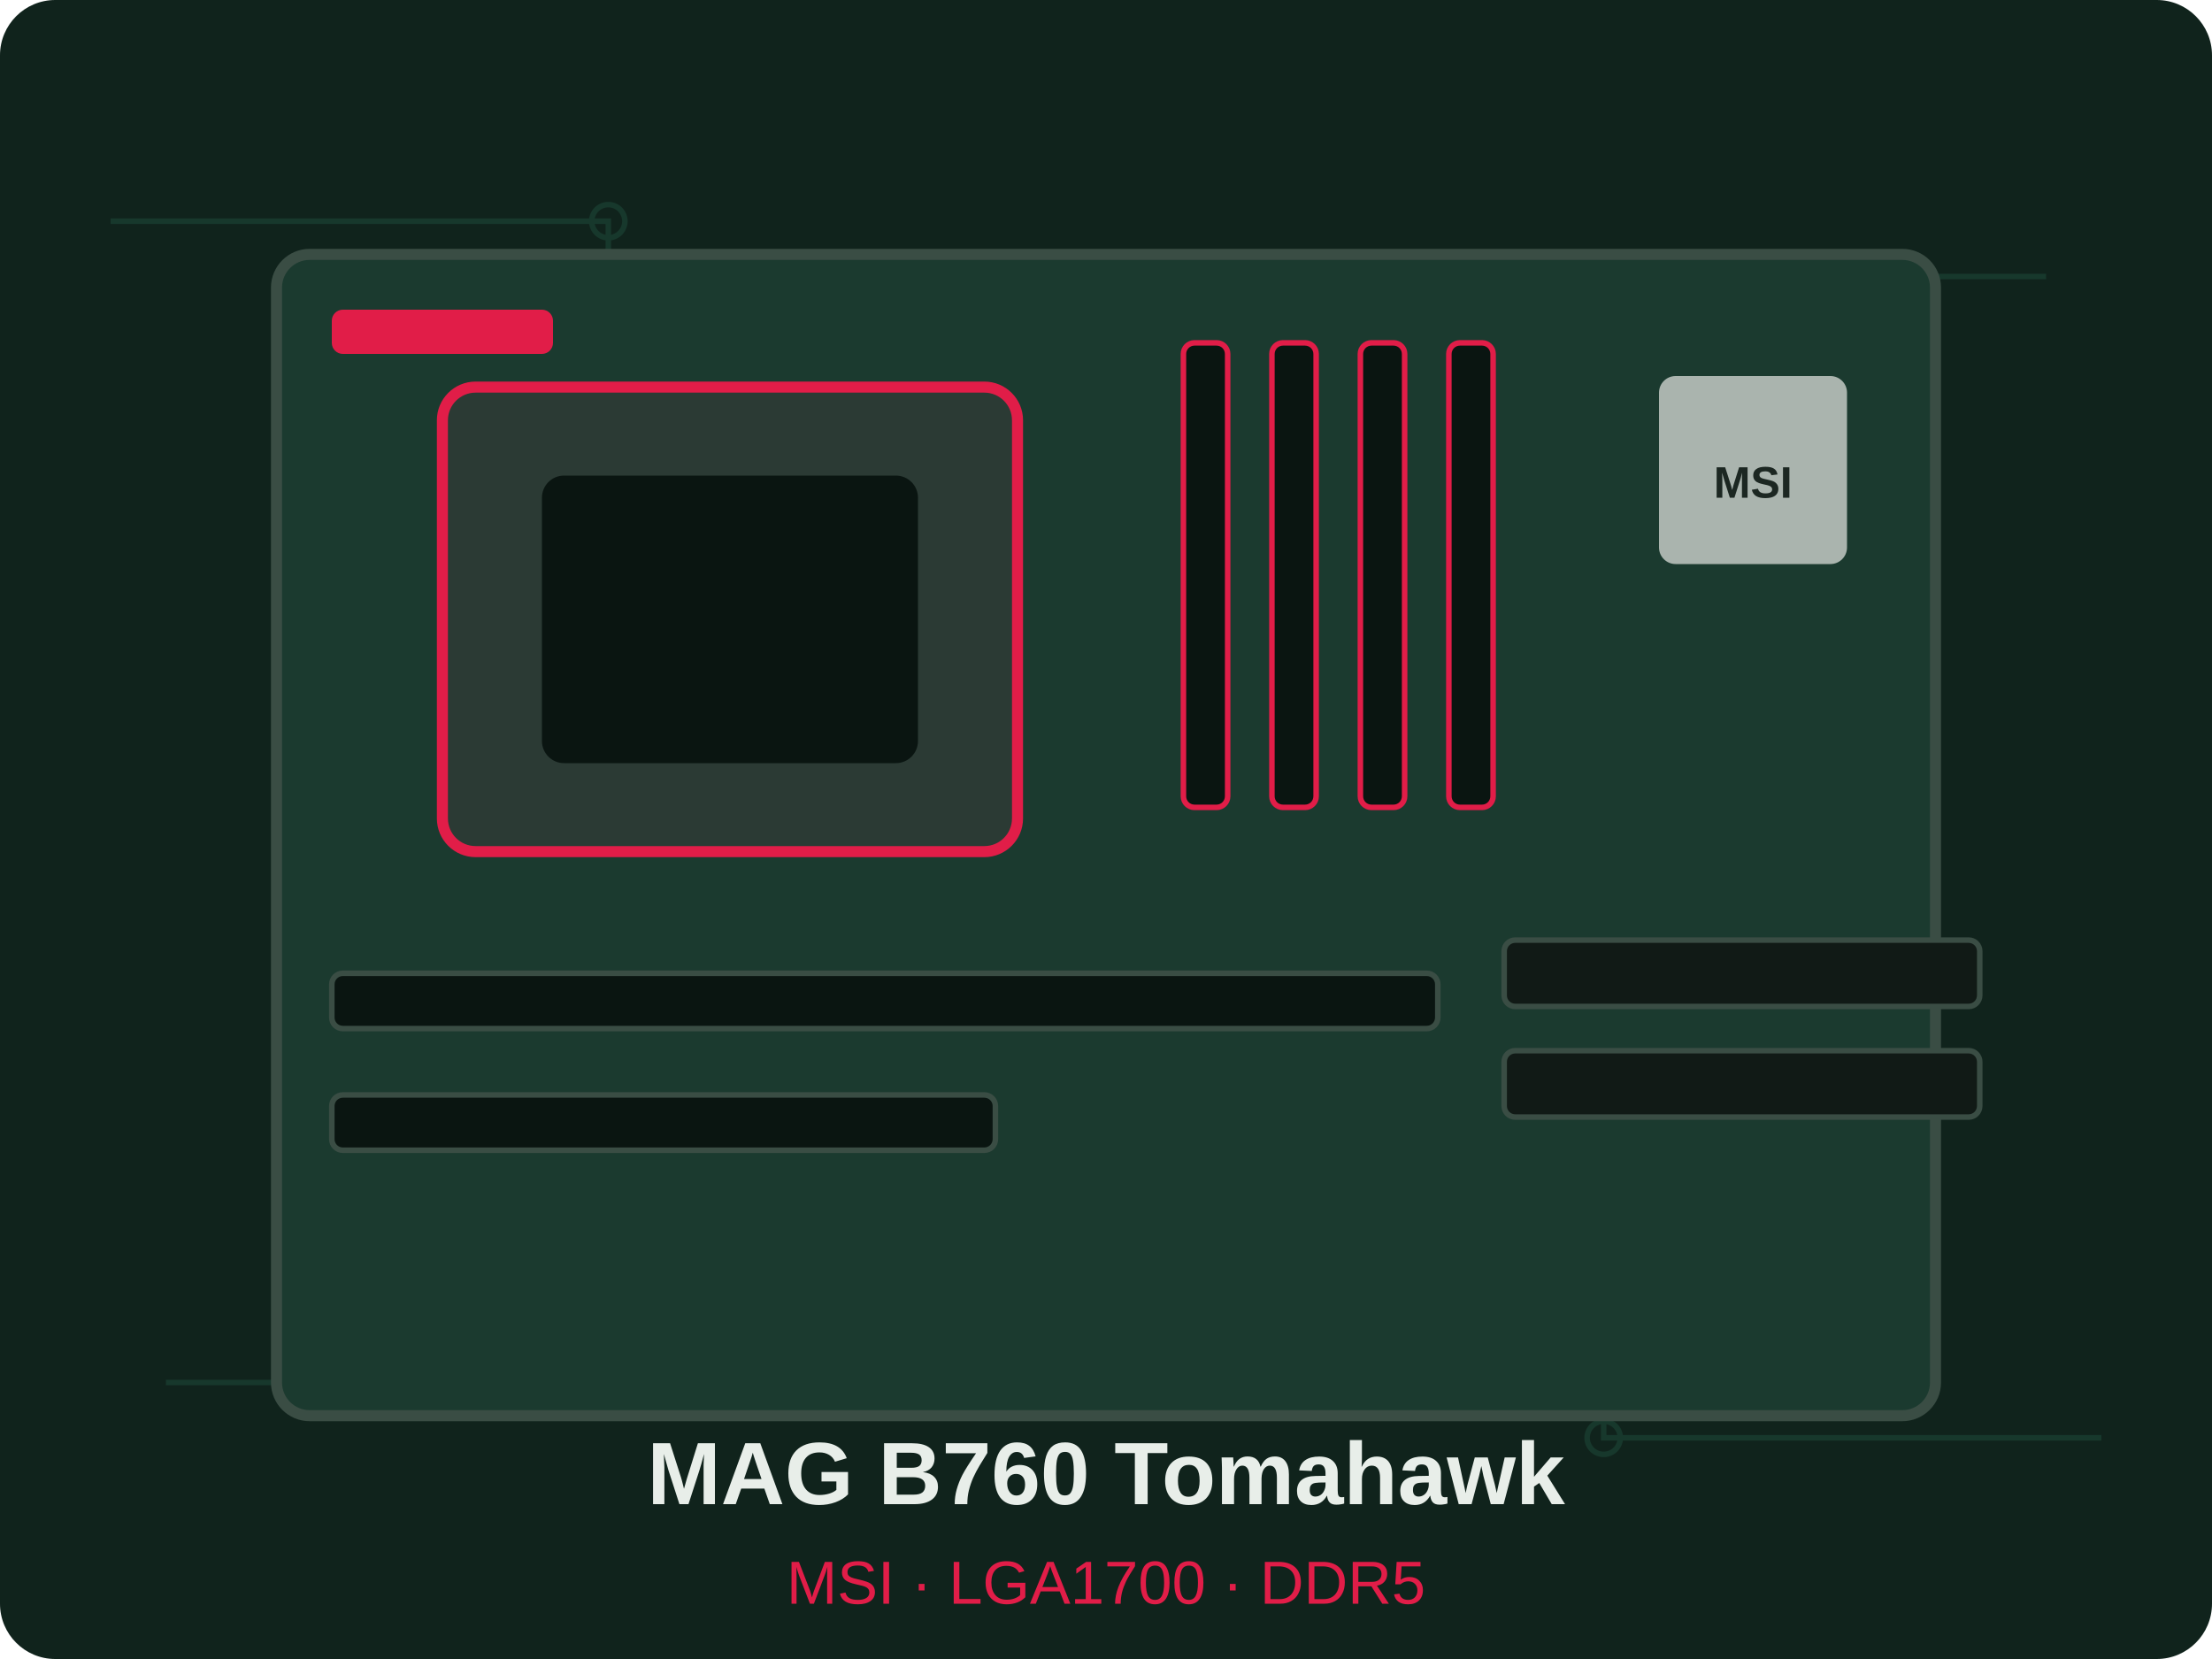
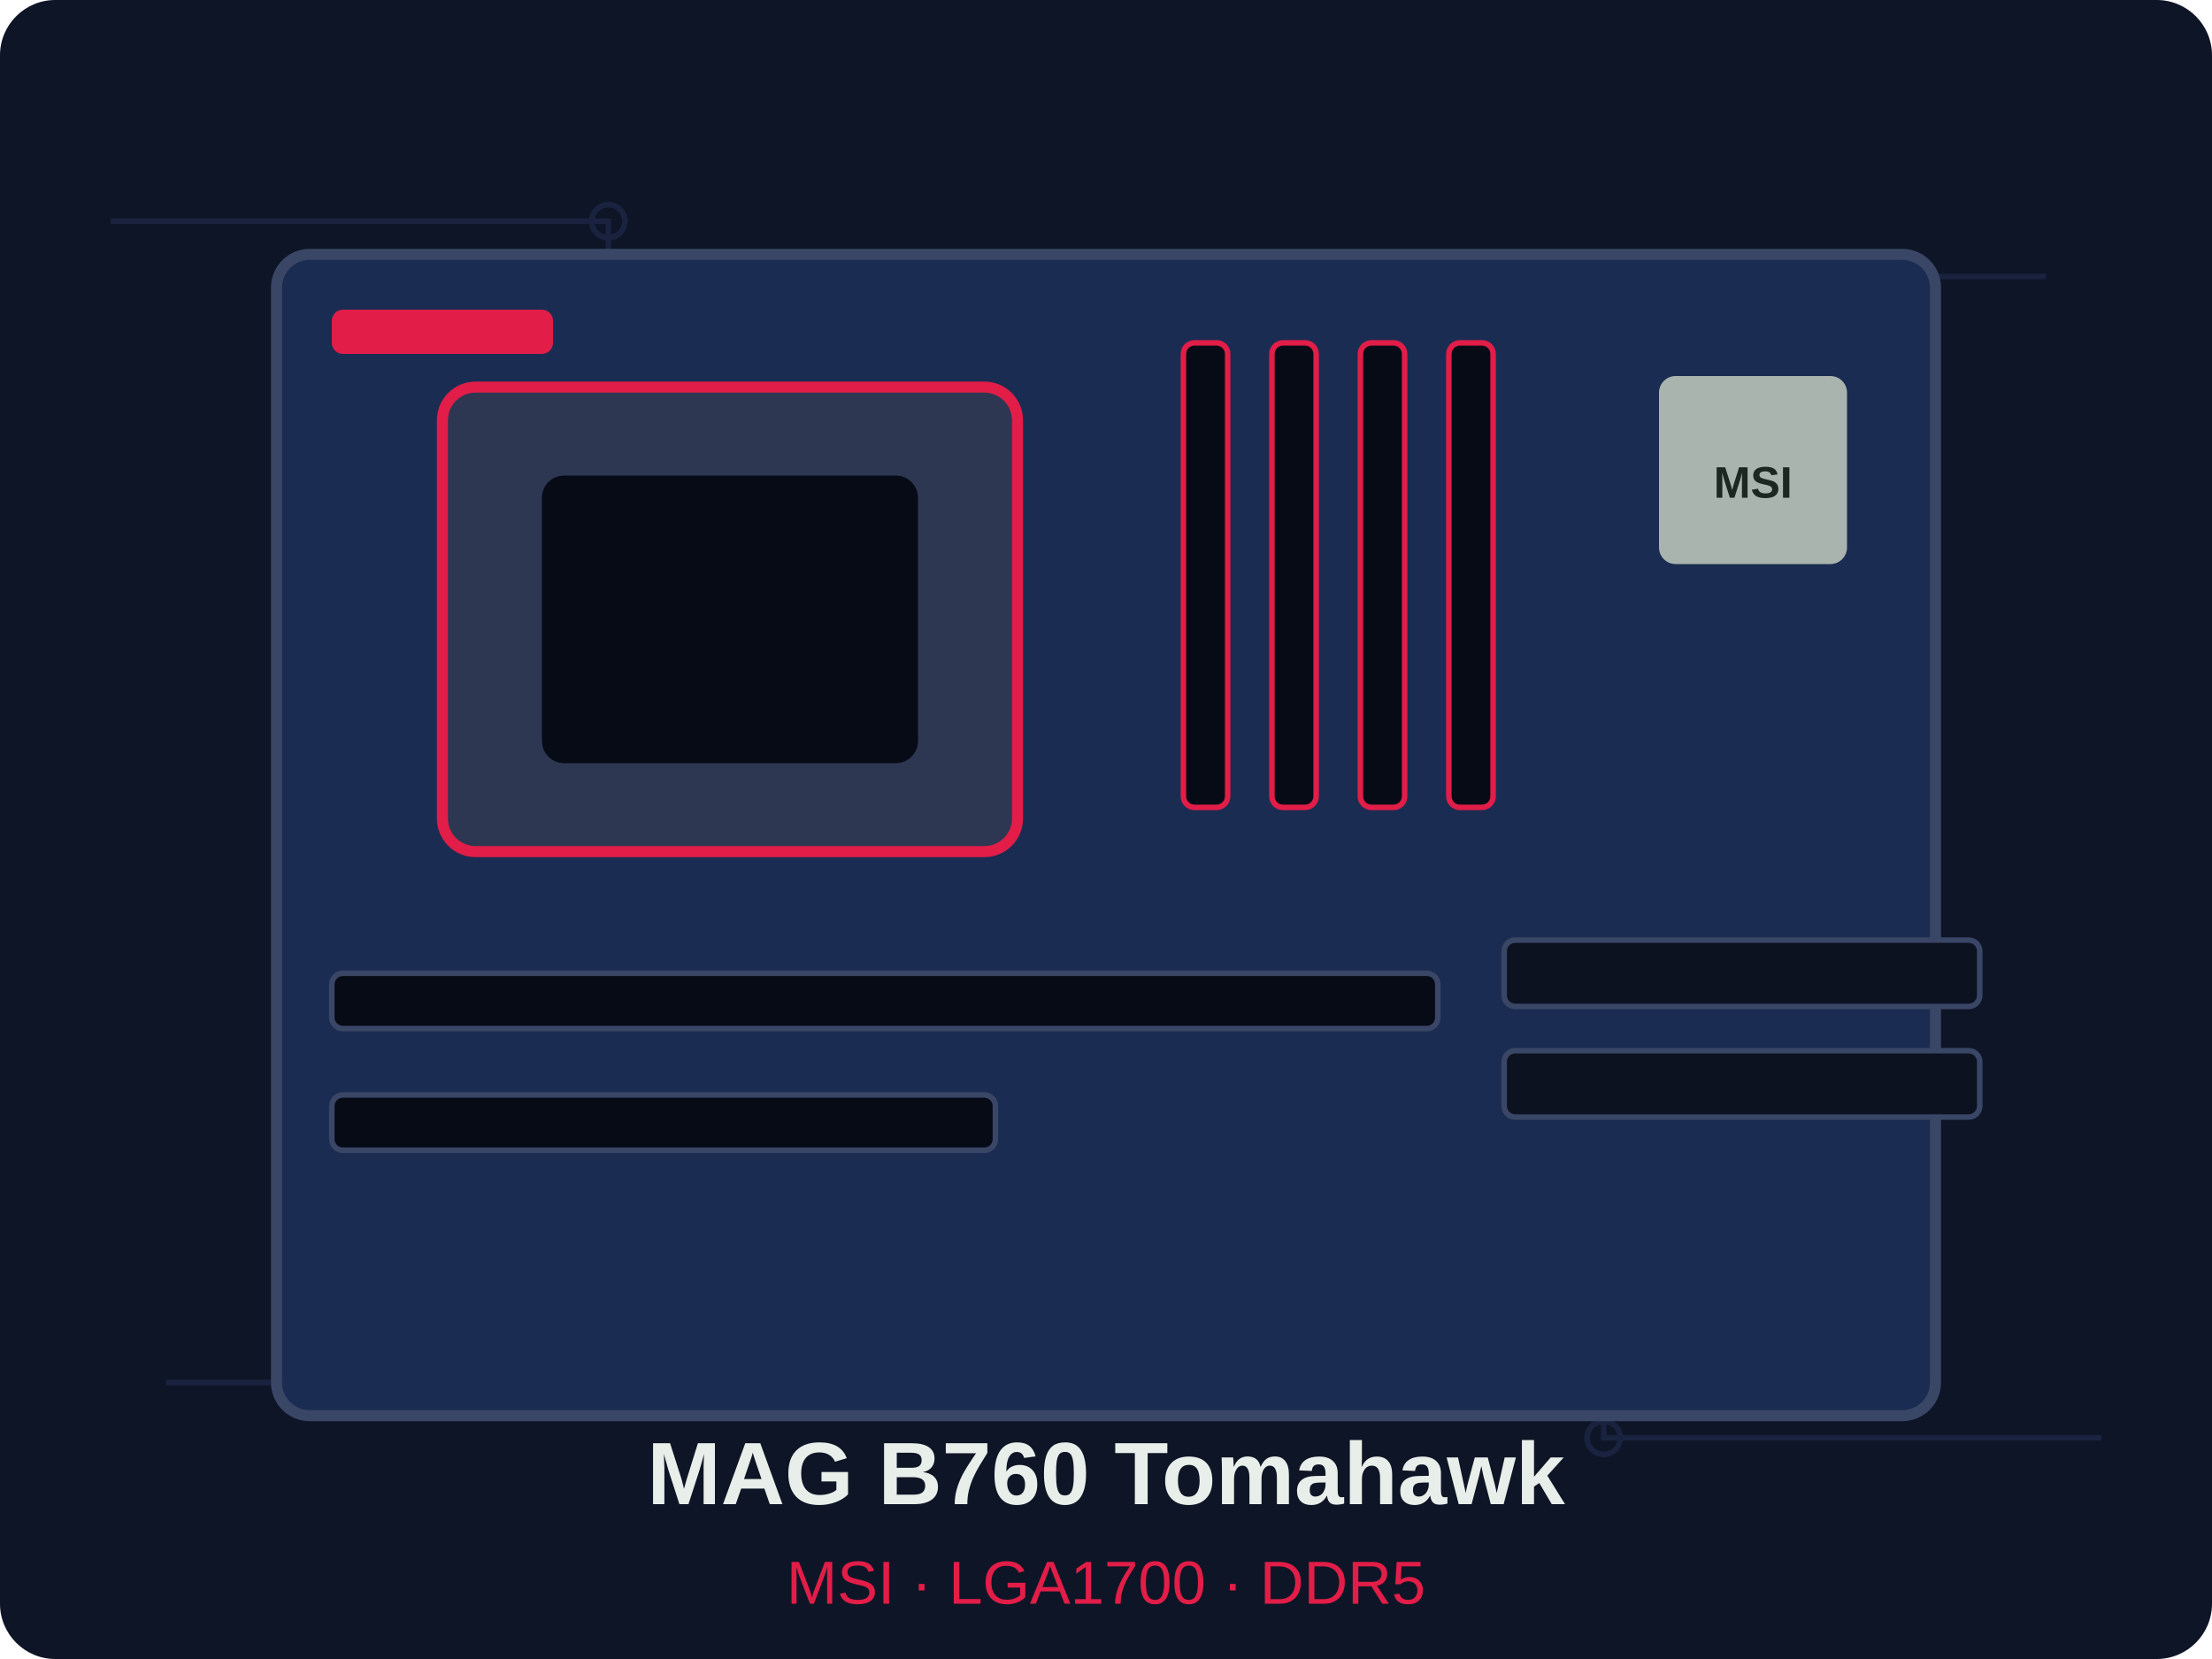
<svg xmlns="http://www.w3.org/2000/svg" viewBox="0 0 400 300" role="img" aria-label="MAG B760 Tomahawk">
-   <rect width="400" height="300" rx="10" fill="#10231c" />
-   <g opacity=".12" stroke="#4fd1a1" fill="none">
+   <rect width="400" height="300" rx="10" fill="#0e1526" />
+   <g opacity=".12" stroke="#6f8cff" fill="none">
    <path d="M20 40h90v30h60M380 260H290v-30h-50M30 250h60v-40M370 50h-70v40" />
    <circle cx="110" cy="40" r="3" />
    <circle cx="290" cy="260" r="3" />
  </g>
-   <rect x="50" y="46" width="300" height="210" rx="6" fill="#1b3a2f" stroke="#3a4d44" stroke-width="2" />
-   <rect x="80" y="70" width="104" height="84" rx="6" fill="#2b3a34" stroke="#e11d48" stroke-width="2" />
-   <rect x="98" y="86" width="68" height="52" rx="4" fill="#0a1511" />
-   <rect x="214" y="62" width="8" height="84" rx="2" fill="#0a1511" stroke="#e11d48" />
-   <rect x="230" y="62" width="8" height="84" rx="2" fill="#0a1511" stroke="#e11d48" />
-   <rect x="246" y="62" width="8" height="84" rx="2" fill="#0a1511" stroke="#e11d48" />
-   <rect x="262" y="62" width="8" height="84" rx="2" fill="#0a1511" stroke="#e11d48" />
-   <rect x="60" y="176" width="200" height="10" rx="2" fill="#0a1511" stroke="#3a4d44" />
-   <rect x="60" y="198" width="120" height="10" rx="2" fill="#0a1511" stroke="#3a4d44" />
-   <rect x="272" y="170" width="86" height="12" rx="2" fill="#111a16" stroke="#3a4d44" />
-   <rect x="272" y="190" width="86" height="12" rx="2" fill="#111a16" stroke="#3a4d44" />
+   <rect x="50" y="46" width="300" height="210" rx="6" fill="#1b2c52" stroke="#3a4666" stroke-width="2" />
+   <rect x="80" y="70" width="104" height="84" rx="6" fill="#2d3752" stroke="#e11d48" stroke-width="2" />
+   <rect x="98" y="86" width="68" height="52" rx="4" fill="#070b16" />
+   <rect x="214" y="62" width="8" height="84" rx="2" fill="#070b16" stroke="#e11d48" />
+   <rect x="230" y="62" width="8" height="84" rx="2" fill="#070b16" stroke="#e11d48" />
+   <rect x="246" y="62" width="8" height="84" rx="2" fill="#070b16" stroke="#e11d48" />
+   <rect x="262" y="62" width="8" height="84" rx="2" fill="#070b16" stroke="#e11d48" />
+   <rect x="60" y="176" width="200" height="10" rx="2" fill="#070b16" stroke="#3a4666" />
+   <rect x="60" y="198" width="120" height="10" rx="2" fill="#070b16" stroke="#3a4666" />
+   <rect x="272" y="170" width="86" height="12" rx="2" fill="#0c1220" stroke="#3a4666" />
+   <rect x="272" y="190" width="86" height="12" rx="2" fill="#0c1220" stroke="#3a4666" />
  <rect x="300" y="68" width="34" height="34" rx="3" fill="#aab4ae" />
  <text x="317" y="90" text-anchor="middle" font-family="Segoe UI,Arial" font-size="8" font-weight="700" fill="#1c2722">MSI</text>
  <rect x="60" y="56" width="40" height="8" rx="2" fill="#e11d48" />
  <text x="200" y="272" text-anchor="middle" font-family="Segoe UI,Arial,sans-serif" font-size="16" font-weight="700" fill="#e8eee9">MAG B760 Tomahawk</text>
  <text x="200" y="290" text-anchor="middle" font-family="Segoe UI,Arial,sans-serif" font-size="11" fill="#e11d48">MSI · LGA1700 · DDR5</text>
</svg>
